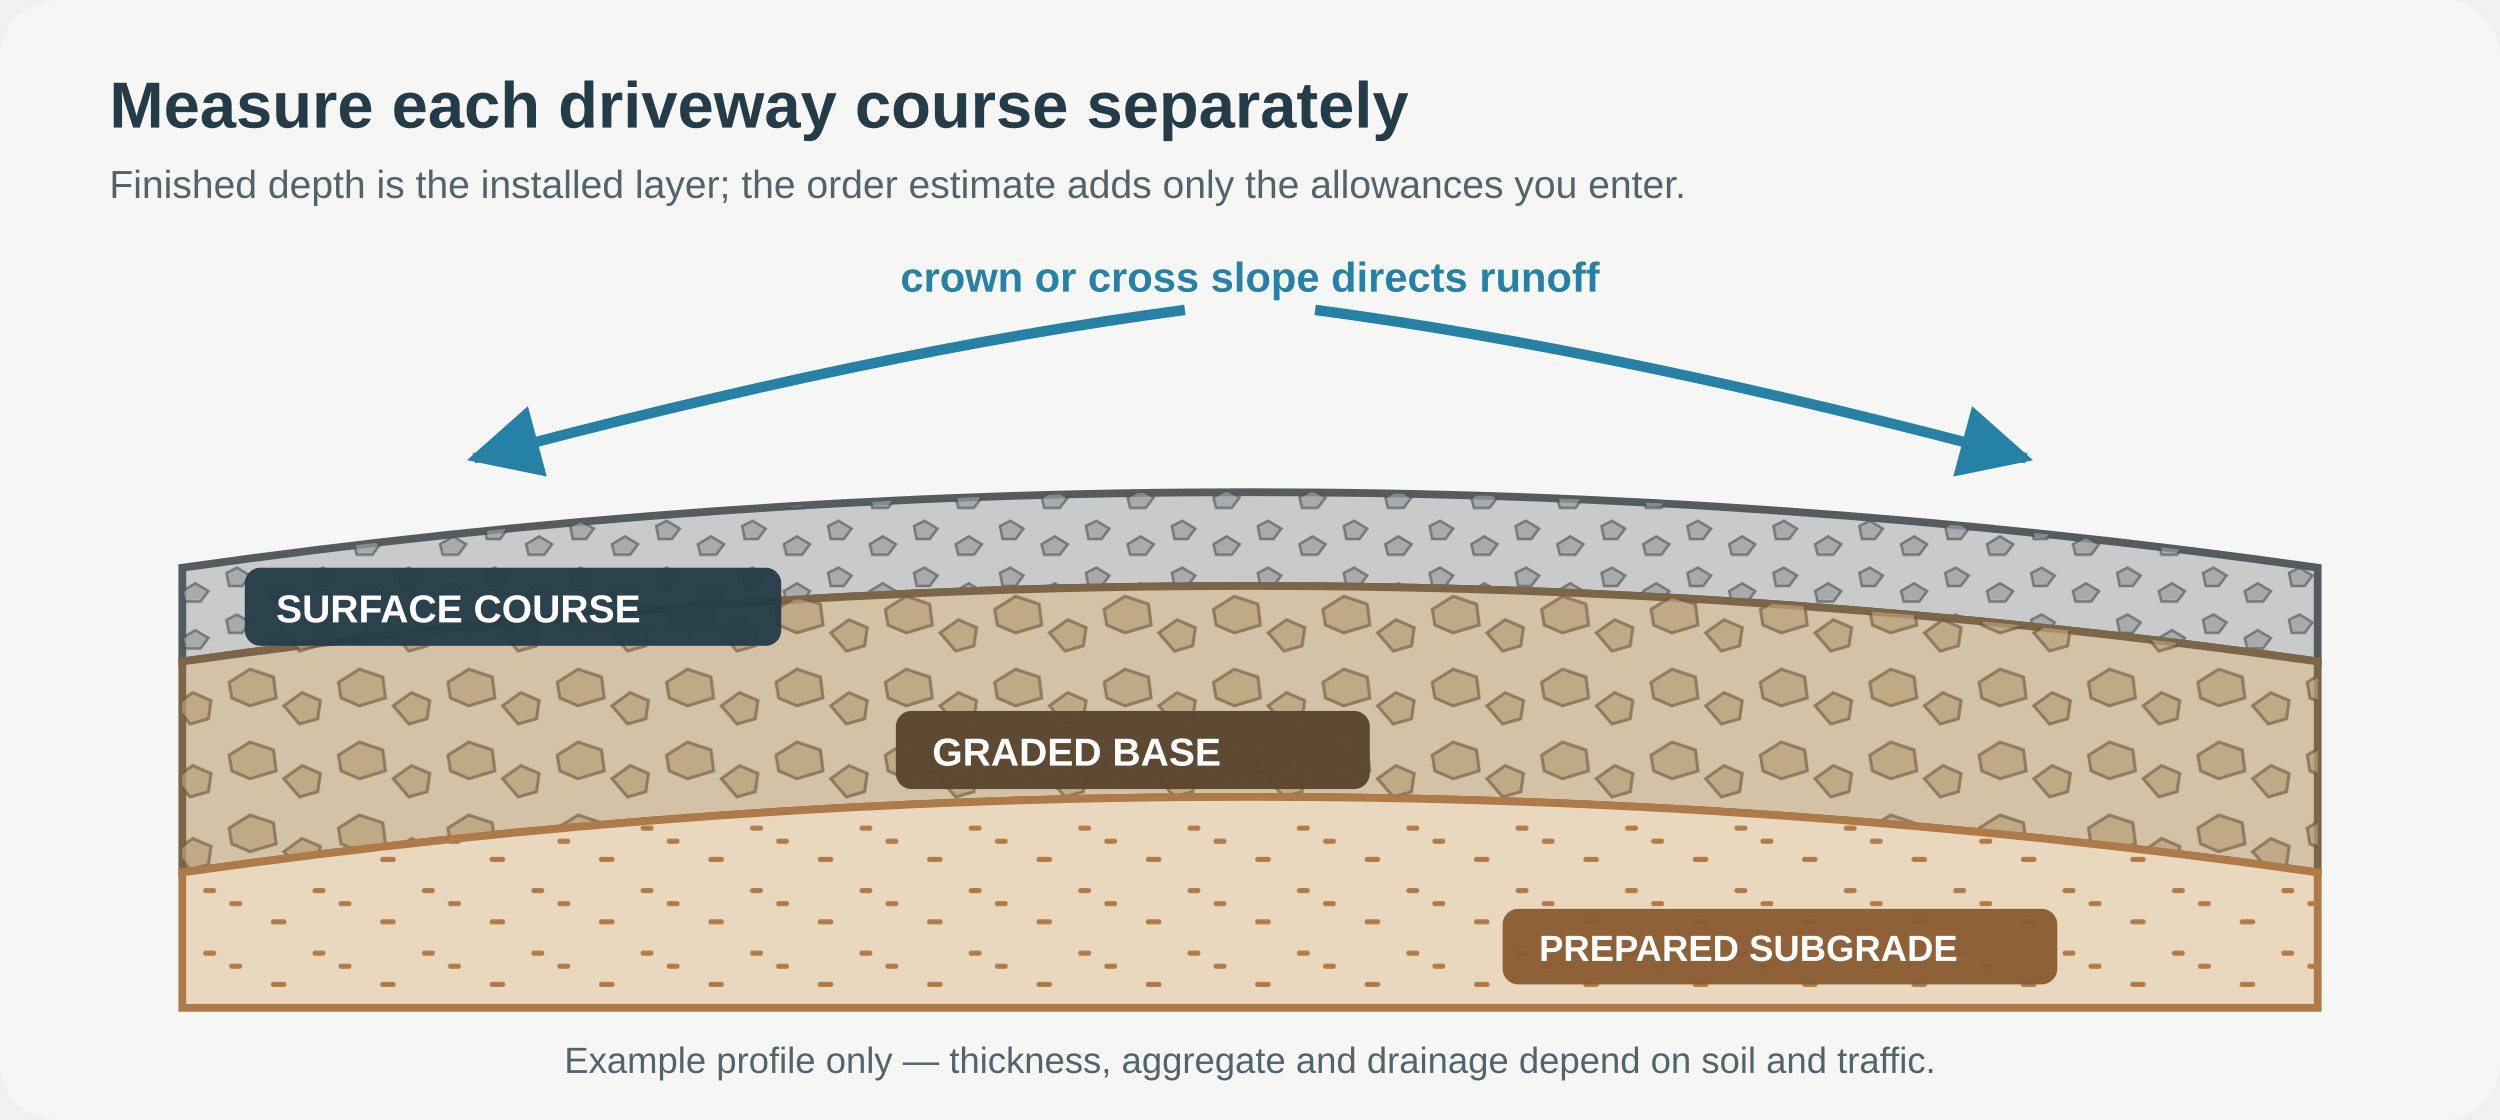
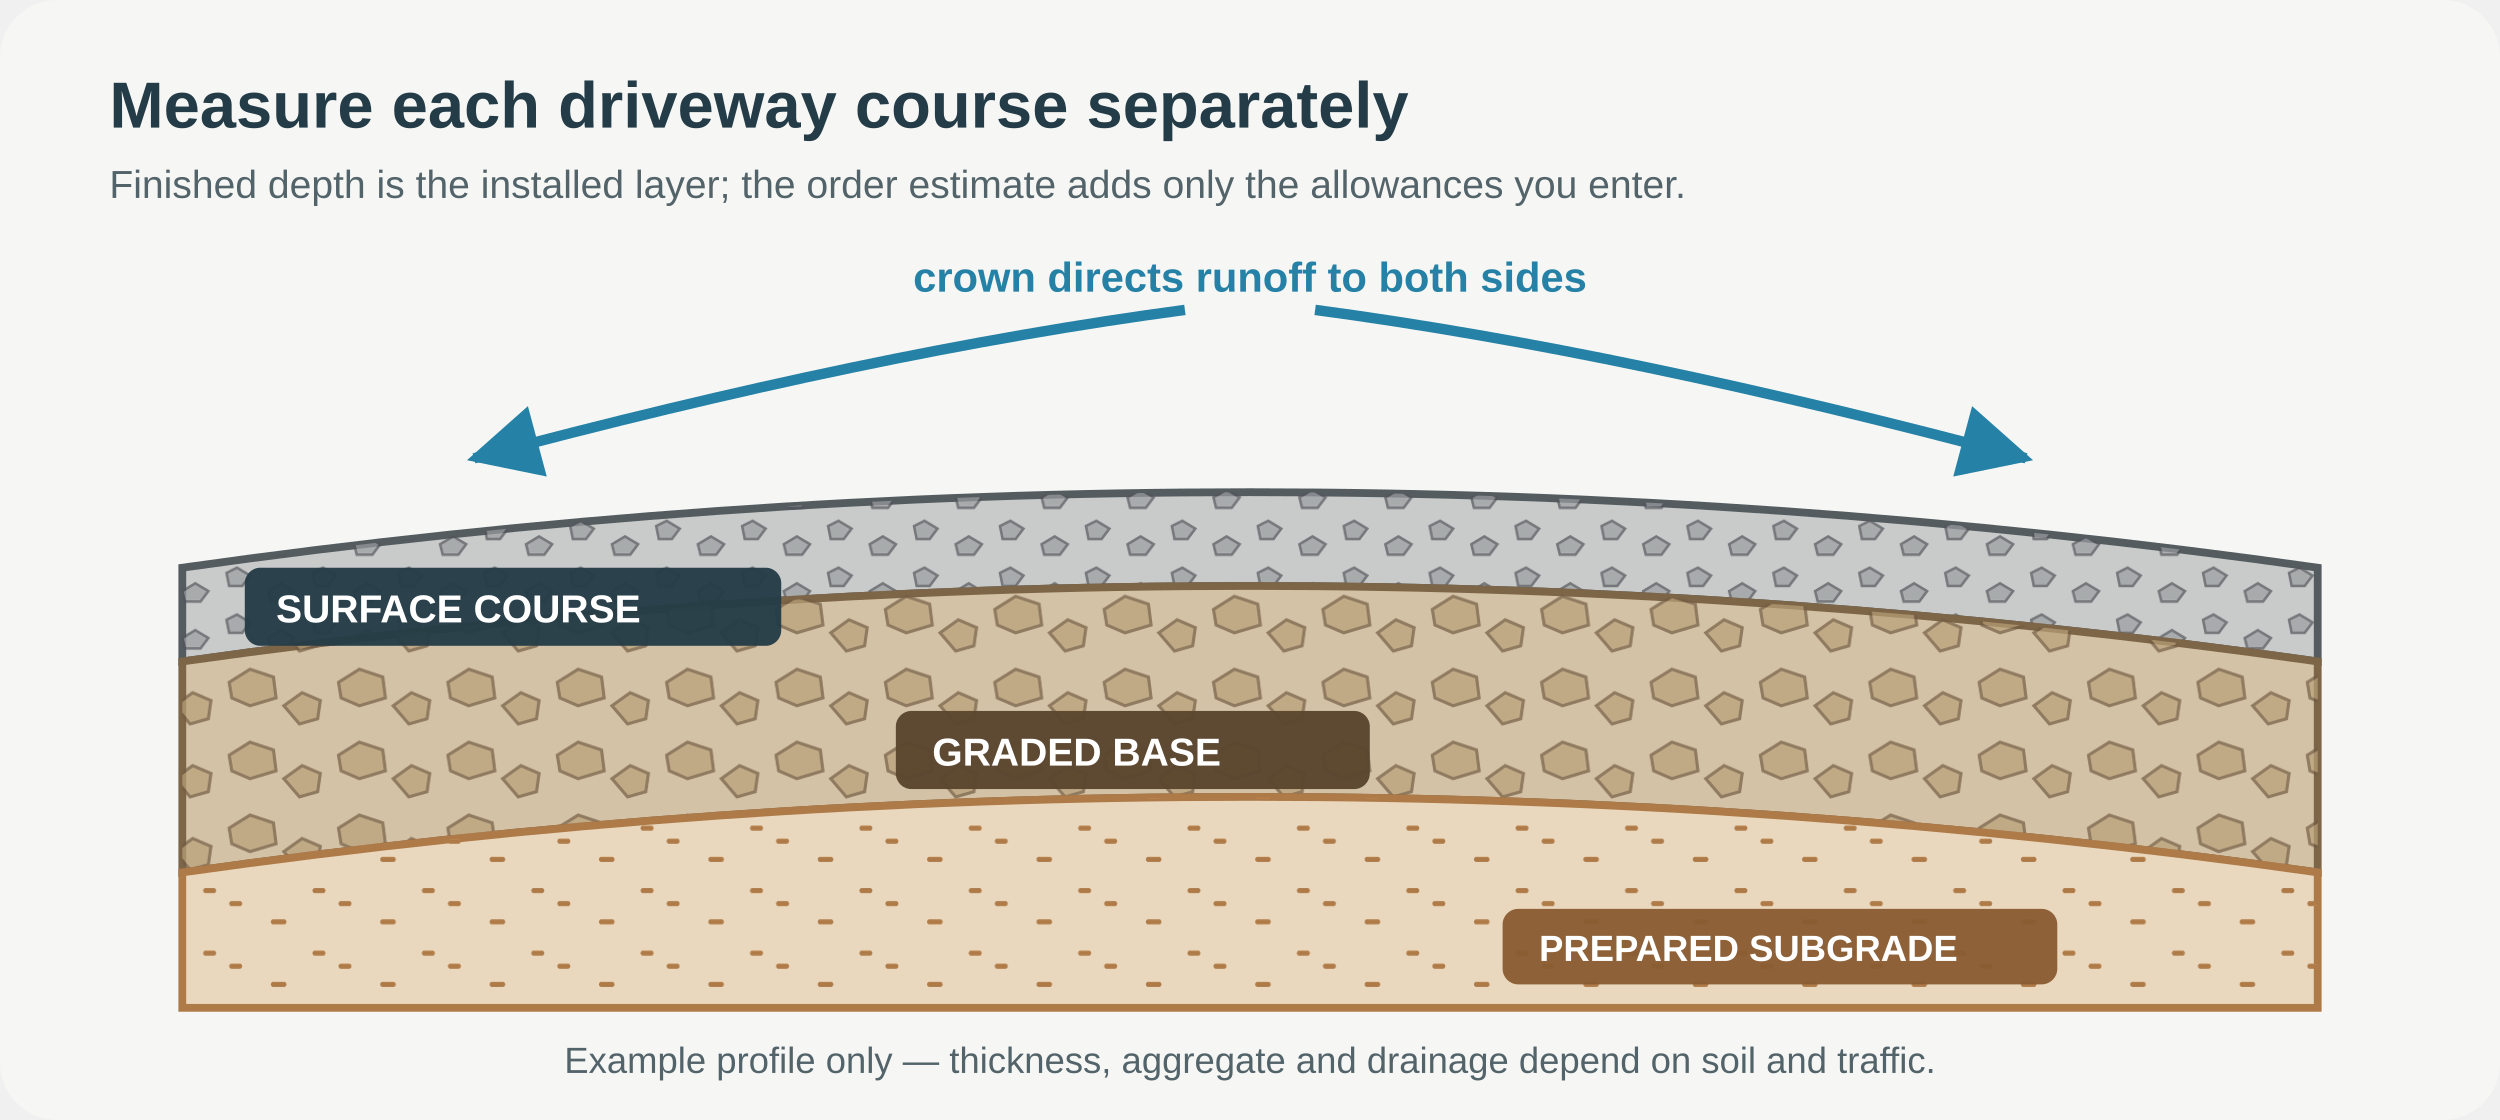
<svg xmlns="http://www.w3.org/2000/svg" width="960" height="430" viewBox="0 0 960 430" role="img" aria-labelledby="title desc">
  <defs>
    <pattern id="surface-stones" width="33" height="18" patternUnits="userSpaceOnUse">
      <path d="M4 11l5-3 5 3-3 4H5zM21 4l4-2 5 3-3 4h-5z" fill="#9a9ca0" stroke="#52545a" stroke-width="1" />
    </pattern>
    <pattern id="base-stones" width="42" height="28" patternUnits="userSpaceOnUse">
      <path d="M4 10l8-5 9 3 1 8-10 3-7-3zM25 19l7-5 7 3-1 7-7 2z" fill="#b89f78" stroke="#725c43" stroke-width="1.2" />
    </pattern>
    <pattern id="soil" width="42" height="24" patternUnits="userSpaceOnUse">
      <path d="M5 11h3m13 7h4m12-12h3" stroke="#ad7a48" stroke-width="2" stroke-linecap="round" />
    </pattern>
    <marker id="arrow" viewBox="0 0 10 10" refX="9" refY="5" markerWidth="7" markerHeight="7" orient="auto">
      <path d="M0 0l10 5-10 5z" fill="#2681a6" />
    </marker>
  </defs>
  <rect width="960" height="430" rx="22" fill="#f6f7f5" />
  <text x="42" y="49" fill="#243c47" font-family="Arial, sans-serif" font-size="25" font-weight="700">Measure each driveway course separately</text>
  <text x="42" y="76" fill="#53636a" font-family="Arial, sans-serif" font-size="15">Finished depth is the installed layer; the order estimate adds only the allowances you enter.</text>
  <path d="M70 218 Q480 160 890 218 L890 254 Q480 196 70 254Z" fill="#c9cbca" stroke="#555c60" stroke-width="3" />
  <path d="M70 218 Q480 160 890 218 L890 254 Q480 196 70 254Z" fill="url(#surface-stones)" opacity=".7" />
  <path d="M70 254 Q480 196 890 254 L890 335 Q480 277 70 335Z" fill="#d4c2a6" stroke="#7d6548" stroke-width="3" />
  <path d="M70 254 Q480 196 890 254 L890 335 Q480 277 70 335Z" fill="url(#base-stones)" opacity=".7" />
  <path d="M70 335 Q480 277 890 335 L890 387 H70Z" fill="#ead8be" stroke="#ad7a48" stroke-width="3" />
  <path d="M70 335 Q480 277 890 335 L890 387 H70Z" fill="url(#soil)" />
  <path d="M455 119 Q335 135 182 176" fill="none" stroke="#2681a6" stroke-width="4" marker-end="url(#arrow)" />
  <path d="M505 119 Q625 135 778 176" fill="none" stroke="#2681a6" stroke-width="4" marker-end="url(#arrow)" />
-   <text x="480" y="112" text-anchor="middle" fill="#2681a6" font-family="Arial, sans-serif" font-size="16" font-weight="700">crown or cross slope directs runoff</text>
+   <text x="480" y="112" text-anchor="middle" fill="#2681a6" font-family="Arial, sans-serif" font-size="16" font-weight="700">crown directs runoff to both sides</text>
  <rect x="94" y="218" width="206" height="30" rx="6" fill="#243c47" opacity=".96" />
  <text x="106" y="239" fill="#ffffff" font-family="Arial, sans-serif" font-size="15" font-weight="700">SURFACE COURSE</text>
  <rect x="344" y="273" width="182" height="30" rx="6" fill="#59452e" opacity=".96" />
  <text x="358" y="294" fill="#ffffff" font-family="Arial, sans-serif" font-size="15" font-weight="700">GRADED BASE</text>
  <rect x="577" y="349" width="213" height="29" rx="6" fill="#895b31" opacity=".95" />
  <text x="591" y="369" fill="#ffffff" font-family="Arial, sans-serif" font-size="14" font-weight="700">PREPARED SUBGRADE</text>
  <text x="480" y="412" text-anchor="middle" fill="#53636a" font-family="Arial, sans-serif" font-size="14">Example profile only — thickness, aggregate and drainage depend on soil and traffic.</text>
</svg>
